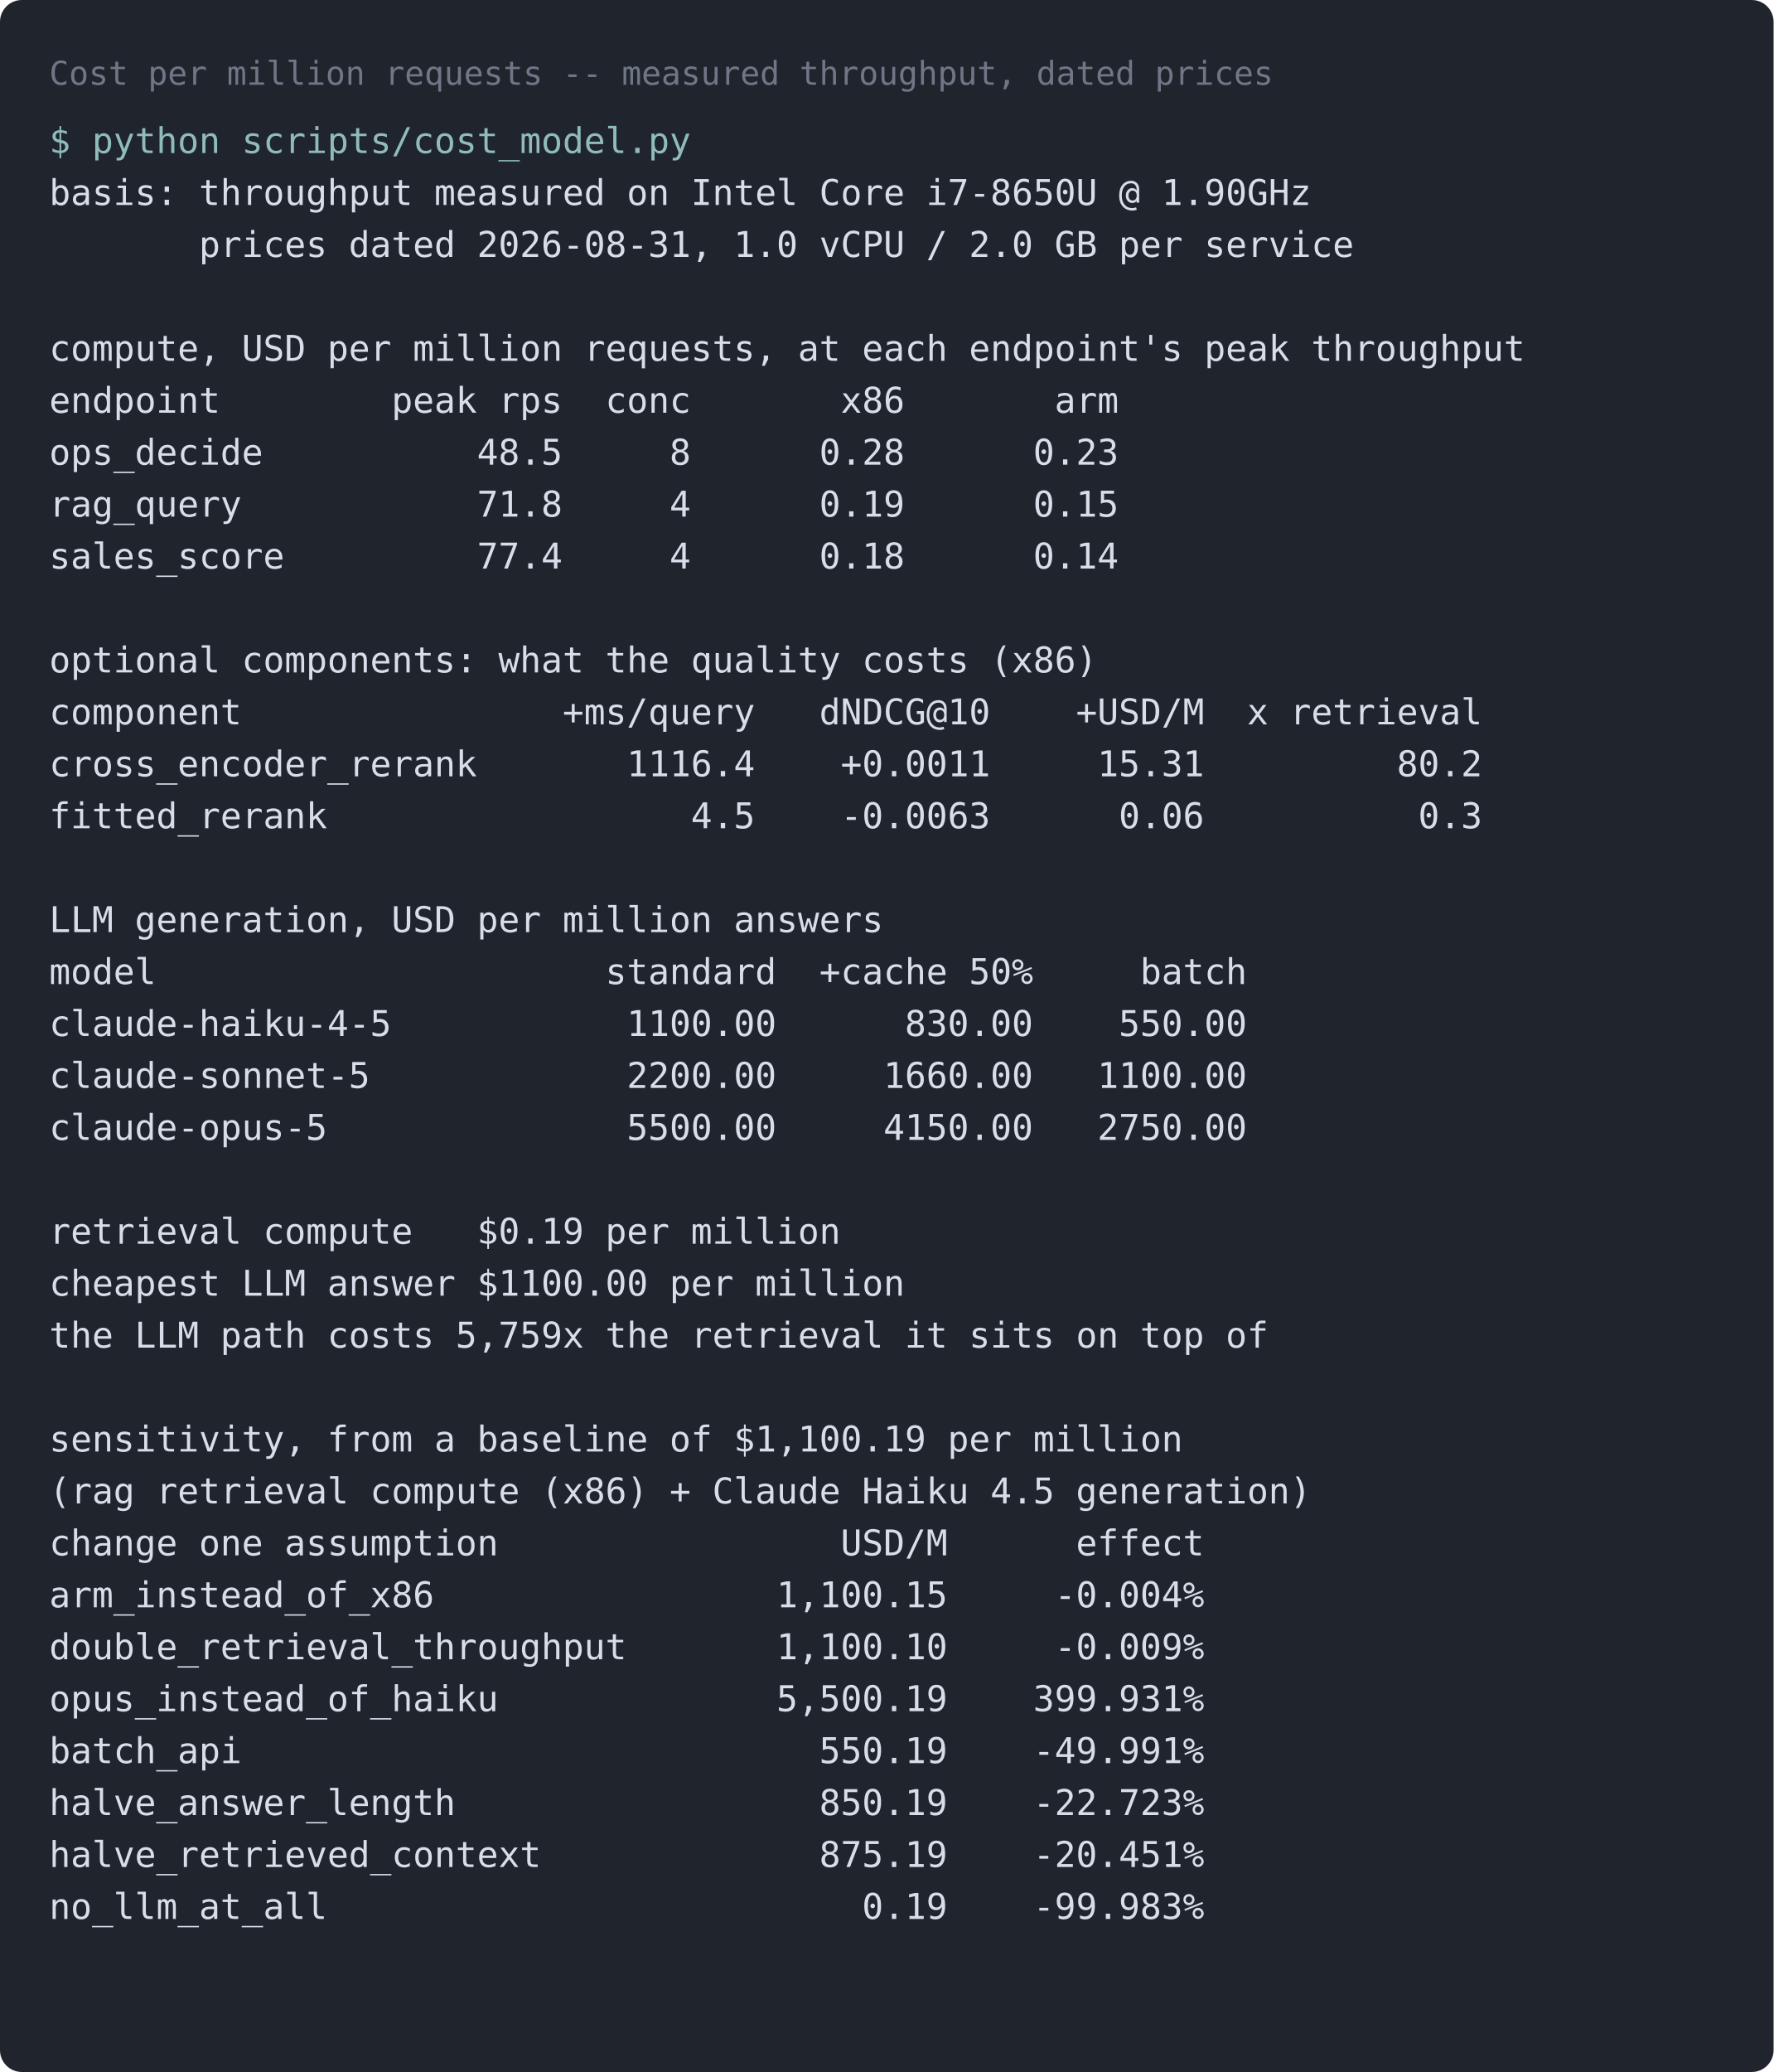
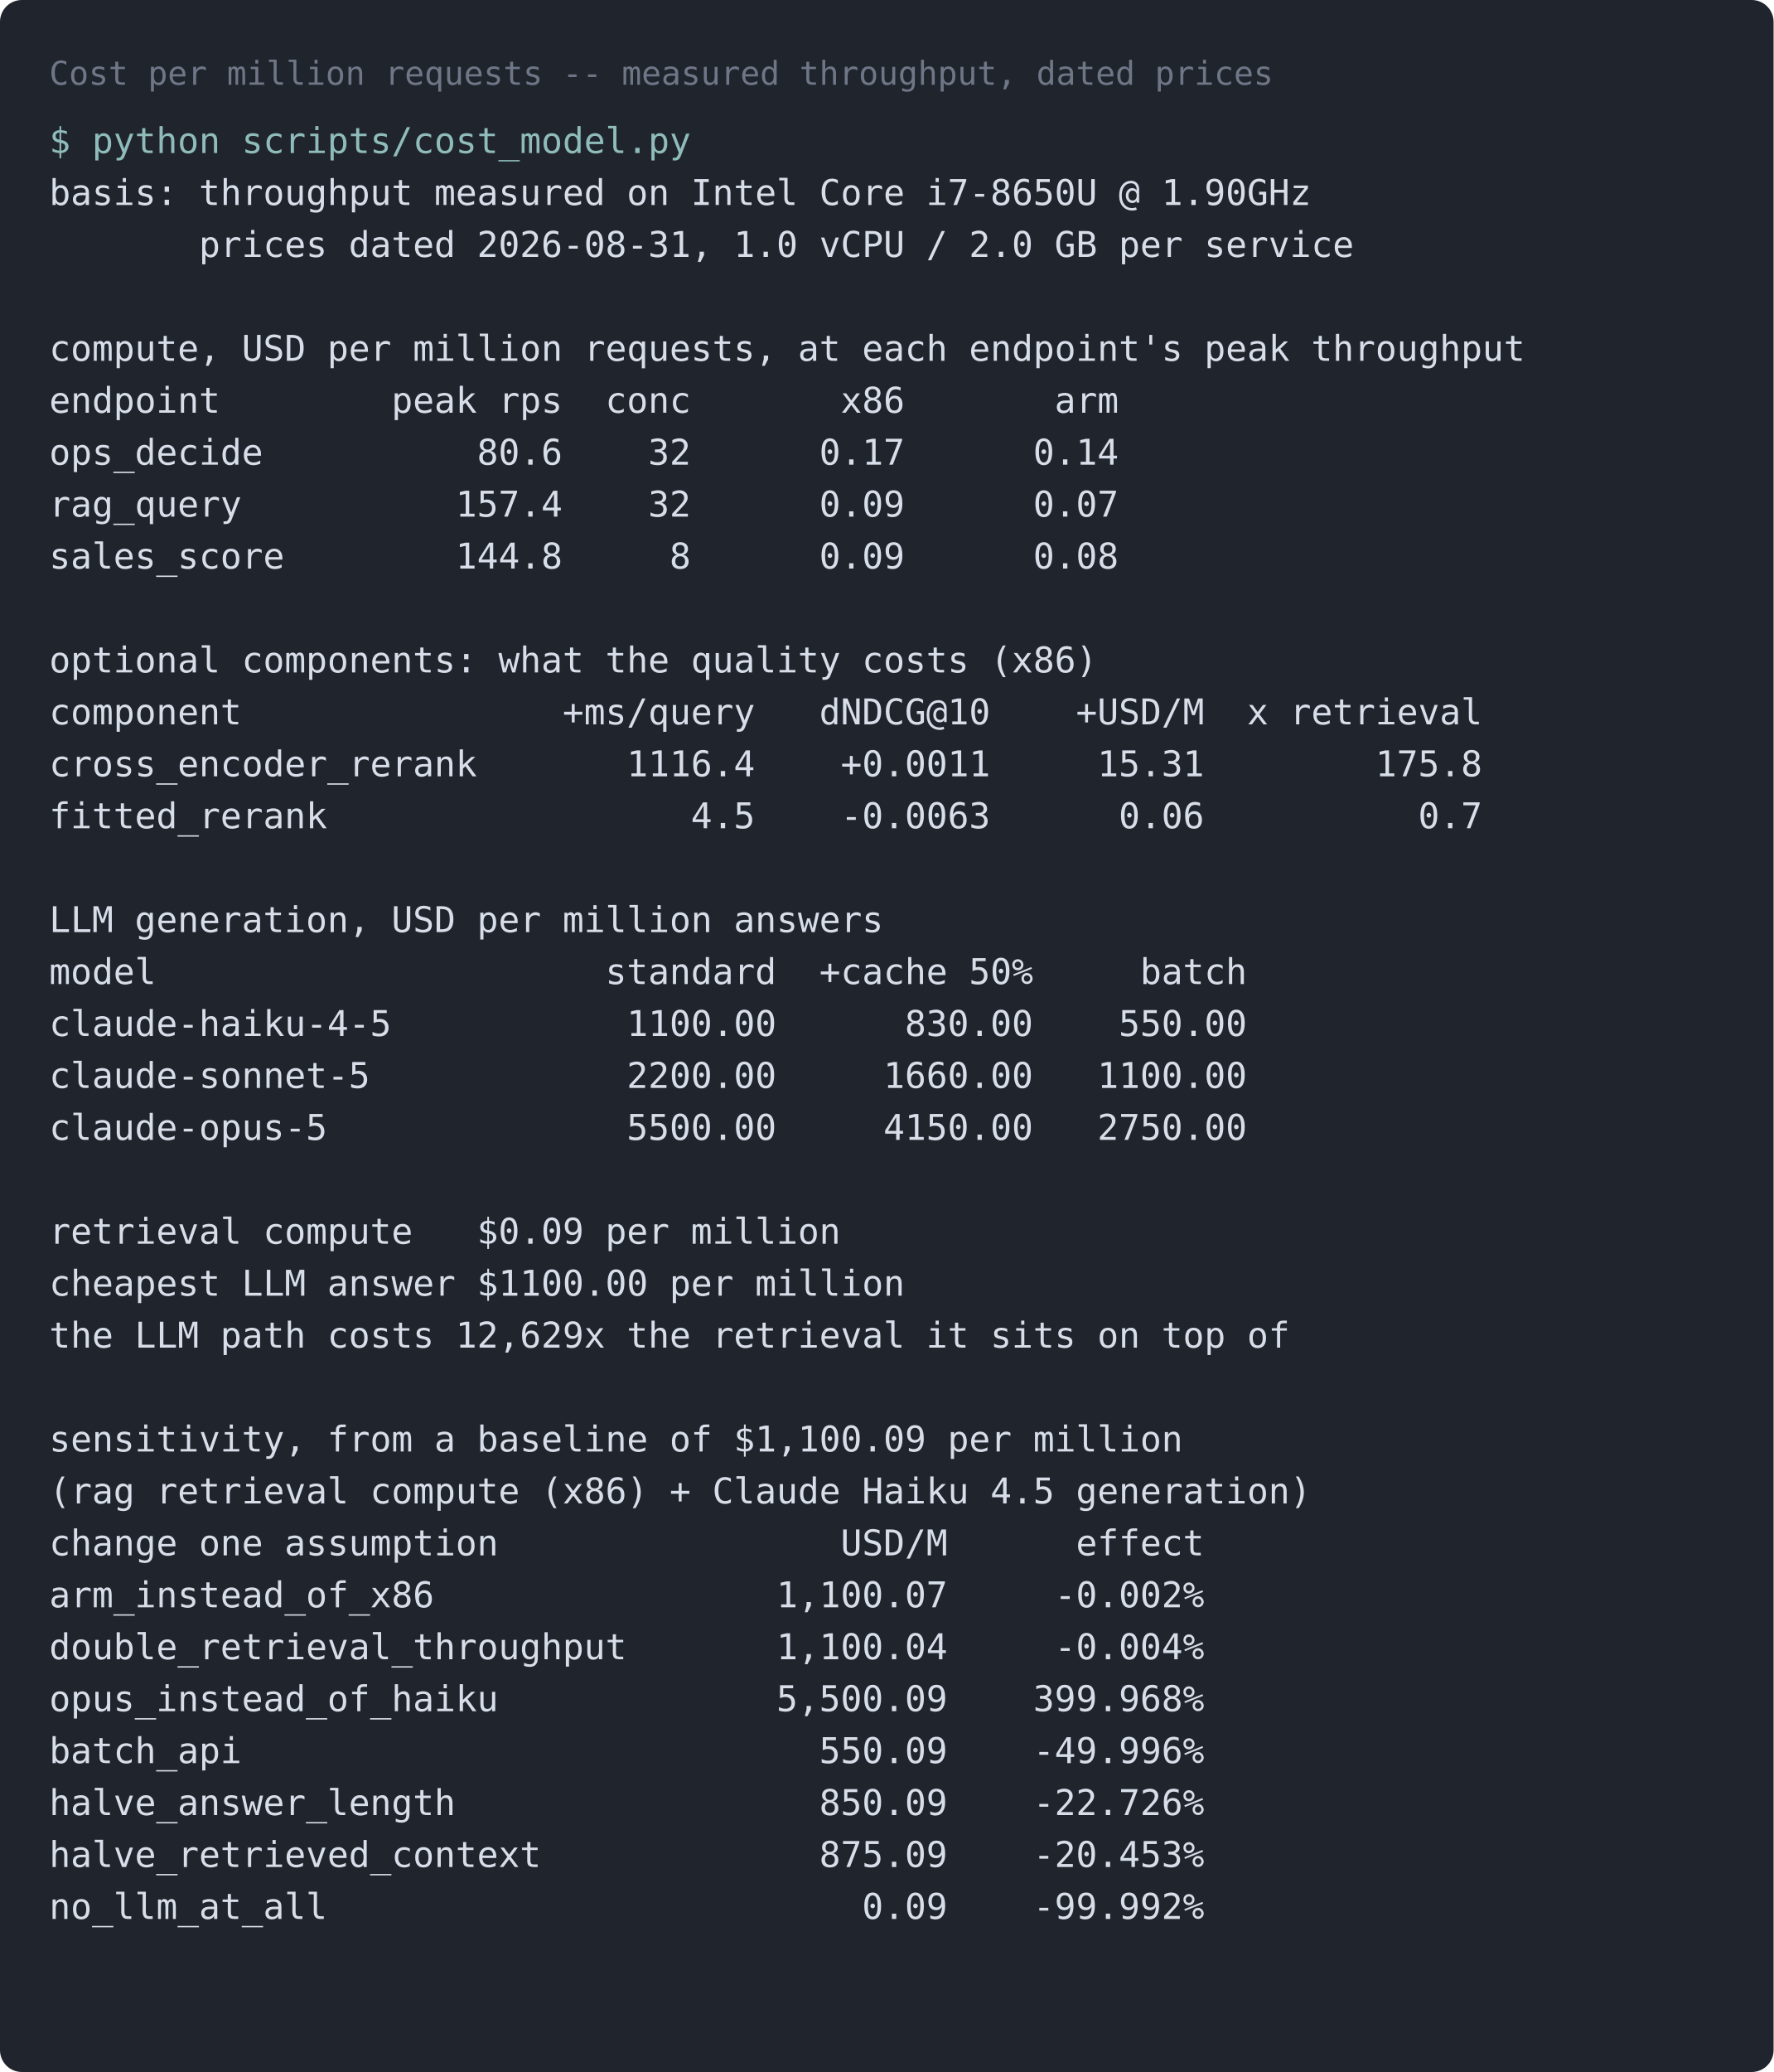
<svg xmlns="http://www.w3.org/2000/svg" width="649" height="758" viewBox="0 0 649 758" role="img" aria-label="Cost per million requests -- measured throughput, dated prices">
  <rect width="100%" height="100%" rx="8" fill="#20242c" />
  <g font-family="ui-monospace, SFMono-Regular, Menlo, Consolas, monospace" font-size="13" xml:space="preserve">
    <text x="18" y="31" fill="#6f7787" font-size="12">Cost per million requests -- measured throughput, dated prices</text>
    <text x="18" y="56" fill="#8fbcbb">$ python scripts/cost_model.py</text>
    <text x="18" y="75" fill="#d8dee9">basis: throughput measured on Intel Core i7-8650U @ 1.90GHz</text>
    <text x="18" y="94" fill="#d8dee9">       prices dated 2026-08-31, 1.0 vCPU / 2.0 GB per service</text>
    <text x="18" y="113" fill="#d8dee9" />
    <text x="18" y="132" fill="#d8dee9">compute, USD per million requests, at each endpoint's peak throughput</text>
    <text x="18" y="151" fill="#d8dee9">endpoint        peak rps  conc       x86       arm</text>
-     <text x="18" y="170" fill="#d8dee9">ops_decide          48.5     8      0.28      0.23</text>
-     <text x="18" y="189" fill="#d8dee9">rag_query           71.8     4      0.19      0.15</text>
-     <text x="18" y="208" fill="#d8dee9">sales_score         77.4     4      0.18      0.14</text>
+     <text x="18" y="170" fill="#d8dee9">ops_decide          80.6    32      0.17      0.14</text>
+     <text x="18" y="189" fill="#d8dee9">rag_query          157.4    32      0.09      0.07</text>
+     <text x="18" y="208" fill="#d8dee9">sales_score        144.8     8      0.09      0.08</text>
    <text x="18" y="227" fill="#d8dee9" />
    <text x="18" y="246" fill="#d8dee9">optional components: what the quality costs (x86)</text>
    <text x="18" y="265" fill="#d8dee9">component               +ms/query   dNDCG@10    +USD/M  x retrieval</text>
-     <text x="18" y="284" fill="#d8dee9">cross_encoder_rerank       1116.4    +0.0011     15.31         80.2</text>
-     <text x="18" y="303" fill="#d8dee9">fitted_rerank                 4.5    -0.0063      0.06          0.3</text>
+     <text x="18" y="284" fill="#d8dee9">cross_encoder_rerank       1116.4    +0.0011     15.31        175.8</text>
+     <text x="18" y="303" fill="#d8dee9">fitted_rerank                 4.5    -0.0063      0.06          0.7</text>
    <text x="18" y="322" fill="#d8dee9" />
    <text x="18" y="341" fill="#d8dee9">LLM generation, USD per million answers</text>
    <text x="18" y="360" fill="#d8dee9">model                     standard  +cache 50%     batch</text>
    <text x="18" y="379" fill="#d8dee9">claude-haiku-4-5           1100.00      830.00    550.00</text>
    <text x="18" y="398" fill="#d8dee9">claude-sonnet-5            2200.00     1660.00   1100.00</text>
    <text x="18" y="417" fill="#d8dee9">claude-opus-5              5500.00     4150.00   2750.00</text>
    <text x="18" y="436" fill="#d8dee9" />
-     <text x="18" y="455" fill="#d8dee9">retrieval compute   $0.19 per million</text>
+     <text x="18" y="455" fill="#d8dee9">retrieval compute   $0.09 per million</text>
    <text x="18" y="474" fill="#d8dee9">cheapest LLM answer $1100.00 per million</text>
-     <text x="18" y="493" fill="#d8dee9">the LLM path costs 5,759x the retrieval it sits on top of</text>
+     <text x="18" y="493" fill="#d8dee9">the LLM path costs 12,629x the retrieval it sits on top of</text>
    <text x="18" y="512" fill="#d8dee9" />
-     <text x="18" y="531" fill="#d8dee9">sensitivity, from a baseline of $1,100.19 per million</text>
+     <text x="18" y="531" fill="#d8dee9">sensitivity, from a baseline of $1,100.09 per million</text>
    <text x="18" y="550" fill="#d8dee9">(rag retrieval compute (x86) + Claude Haiku 4.5 generation)</text>
    <text x="18" y="569" fill="#d8dee9">change one assumption                USD/M      effect</text>
-     <text x="18" y="588" fill="#d8dee9">arm_instead_of_x86                1,100.15     -0.004%</text>
-     <text x="18" y="607" fill="#d8dee9">double_retrieval_throughput       1,100.10     -0.009%</text>
-     <text x="18" y="626" fill="#d8dee9">opus_instead_of_haiku             5,500.19    399.931%</text>
-     <text x="18" y="645" fill="#d8dee9">batch_api                           550.19    -49.991%</text>
-     <text x="18" y="664" fill="#d8dee9">halve_answer_length                 850.19    -22.723%</text>
-     <text x="18" y="683" fill="#d8dee9">halve_retrieved_context             875.19    -20.451%</text>
-     <text x="18" y="702" fill="#d8dee9">no_llm_at_all                         0.19    -99.983%</text>
+     <text x="18" y="588" fill="#d8dee9">arm_instead_of_x86                1,100.07     -0.002%</text>
+     <text x="18" y="607" fill="#d8dee9">double_retrieval_throughput       1,100.04     -0.004%</text>
+     <text x="18" y="626" fill="#d8dee9">opus_instead_of_haiku             5,500.09    399.968%</text>
+     <text x="18" y="645" fill="#d8dee9">batch_api                           550.09    -49.996%</text>
+     <text x="18" y="664" fill="#d8dee9">halve_answer_length                 850.09    -22.726%</text>
+     <text x="18" y="683" fill="#d8dee9">halve_retrieved_context             875.09    -20.453%</text>
+     <text x="18" y="702" fill="#d8dee9">no_llm_at_all                         0.09    -99.992%</text>
  </g>
</svg>
